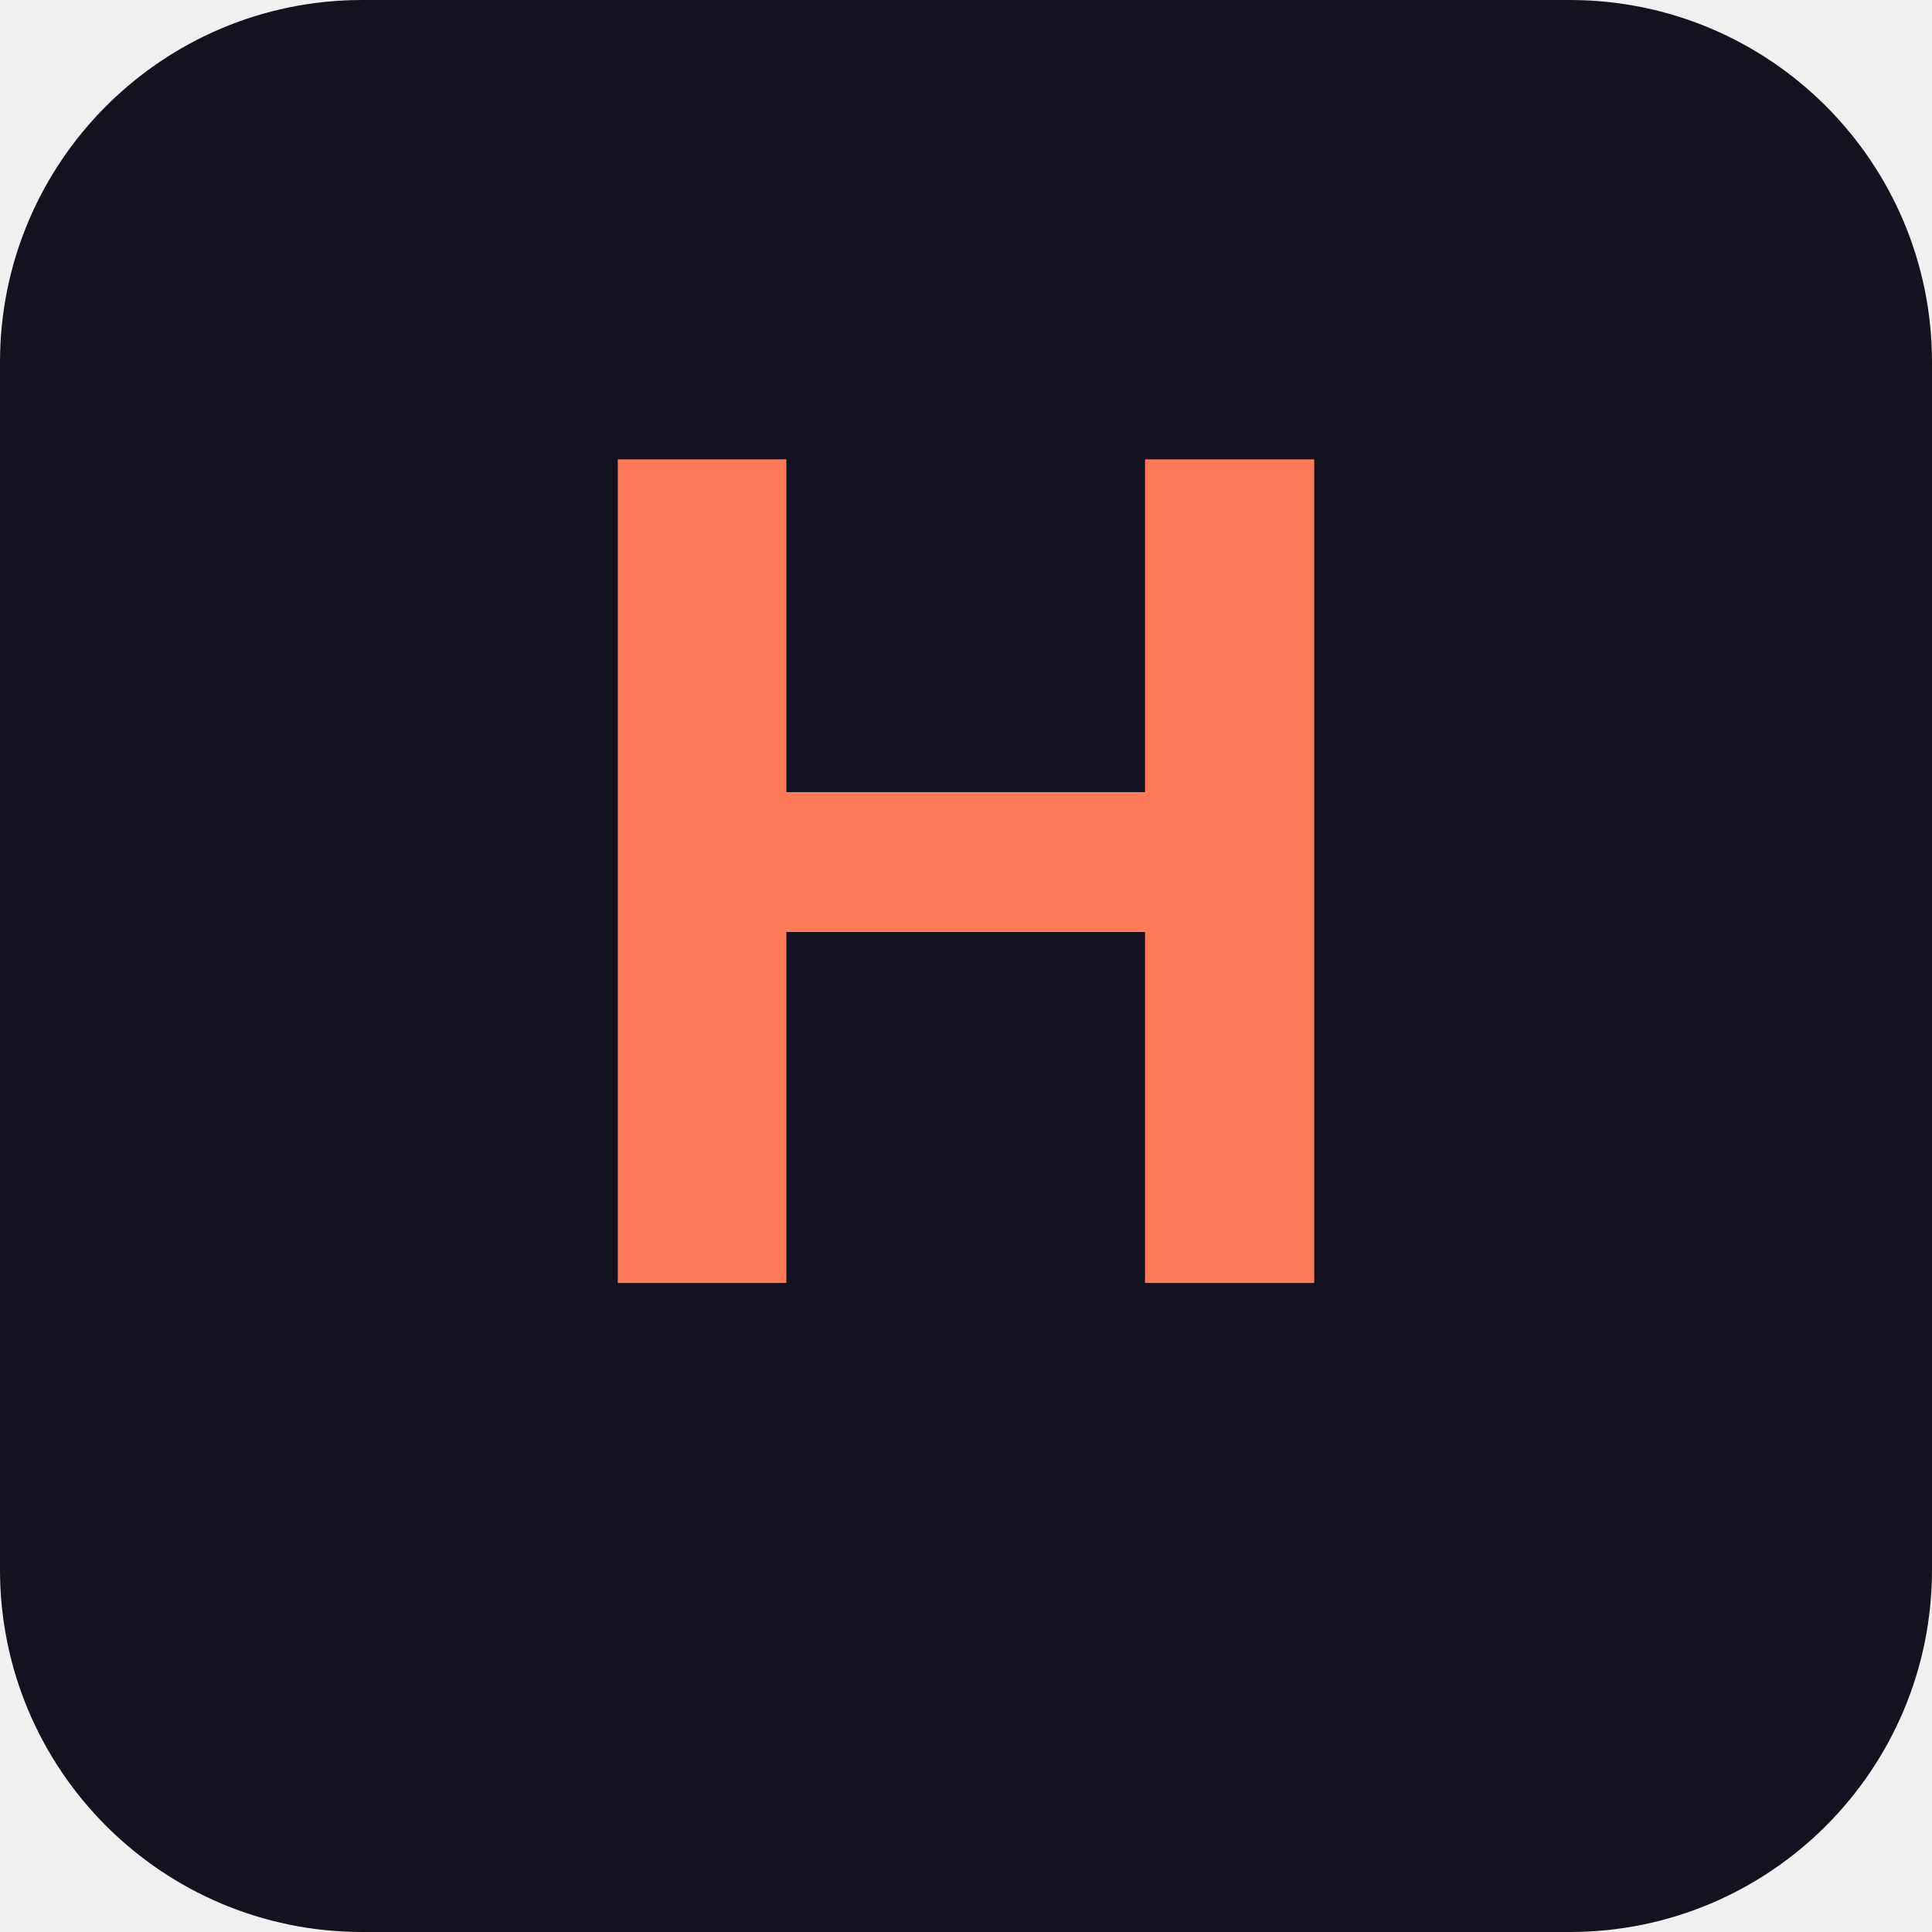
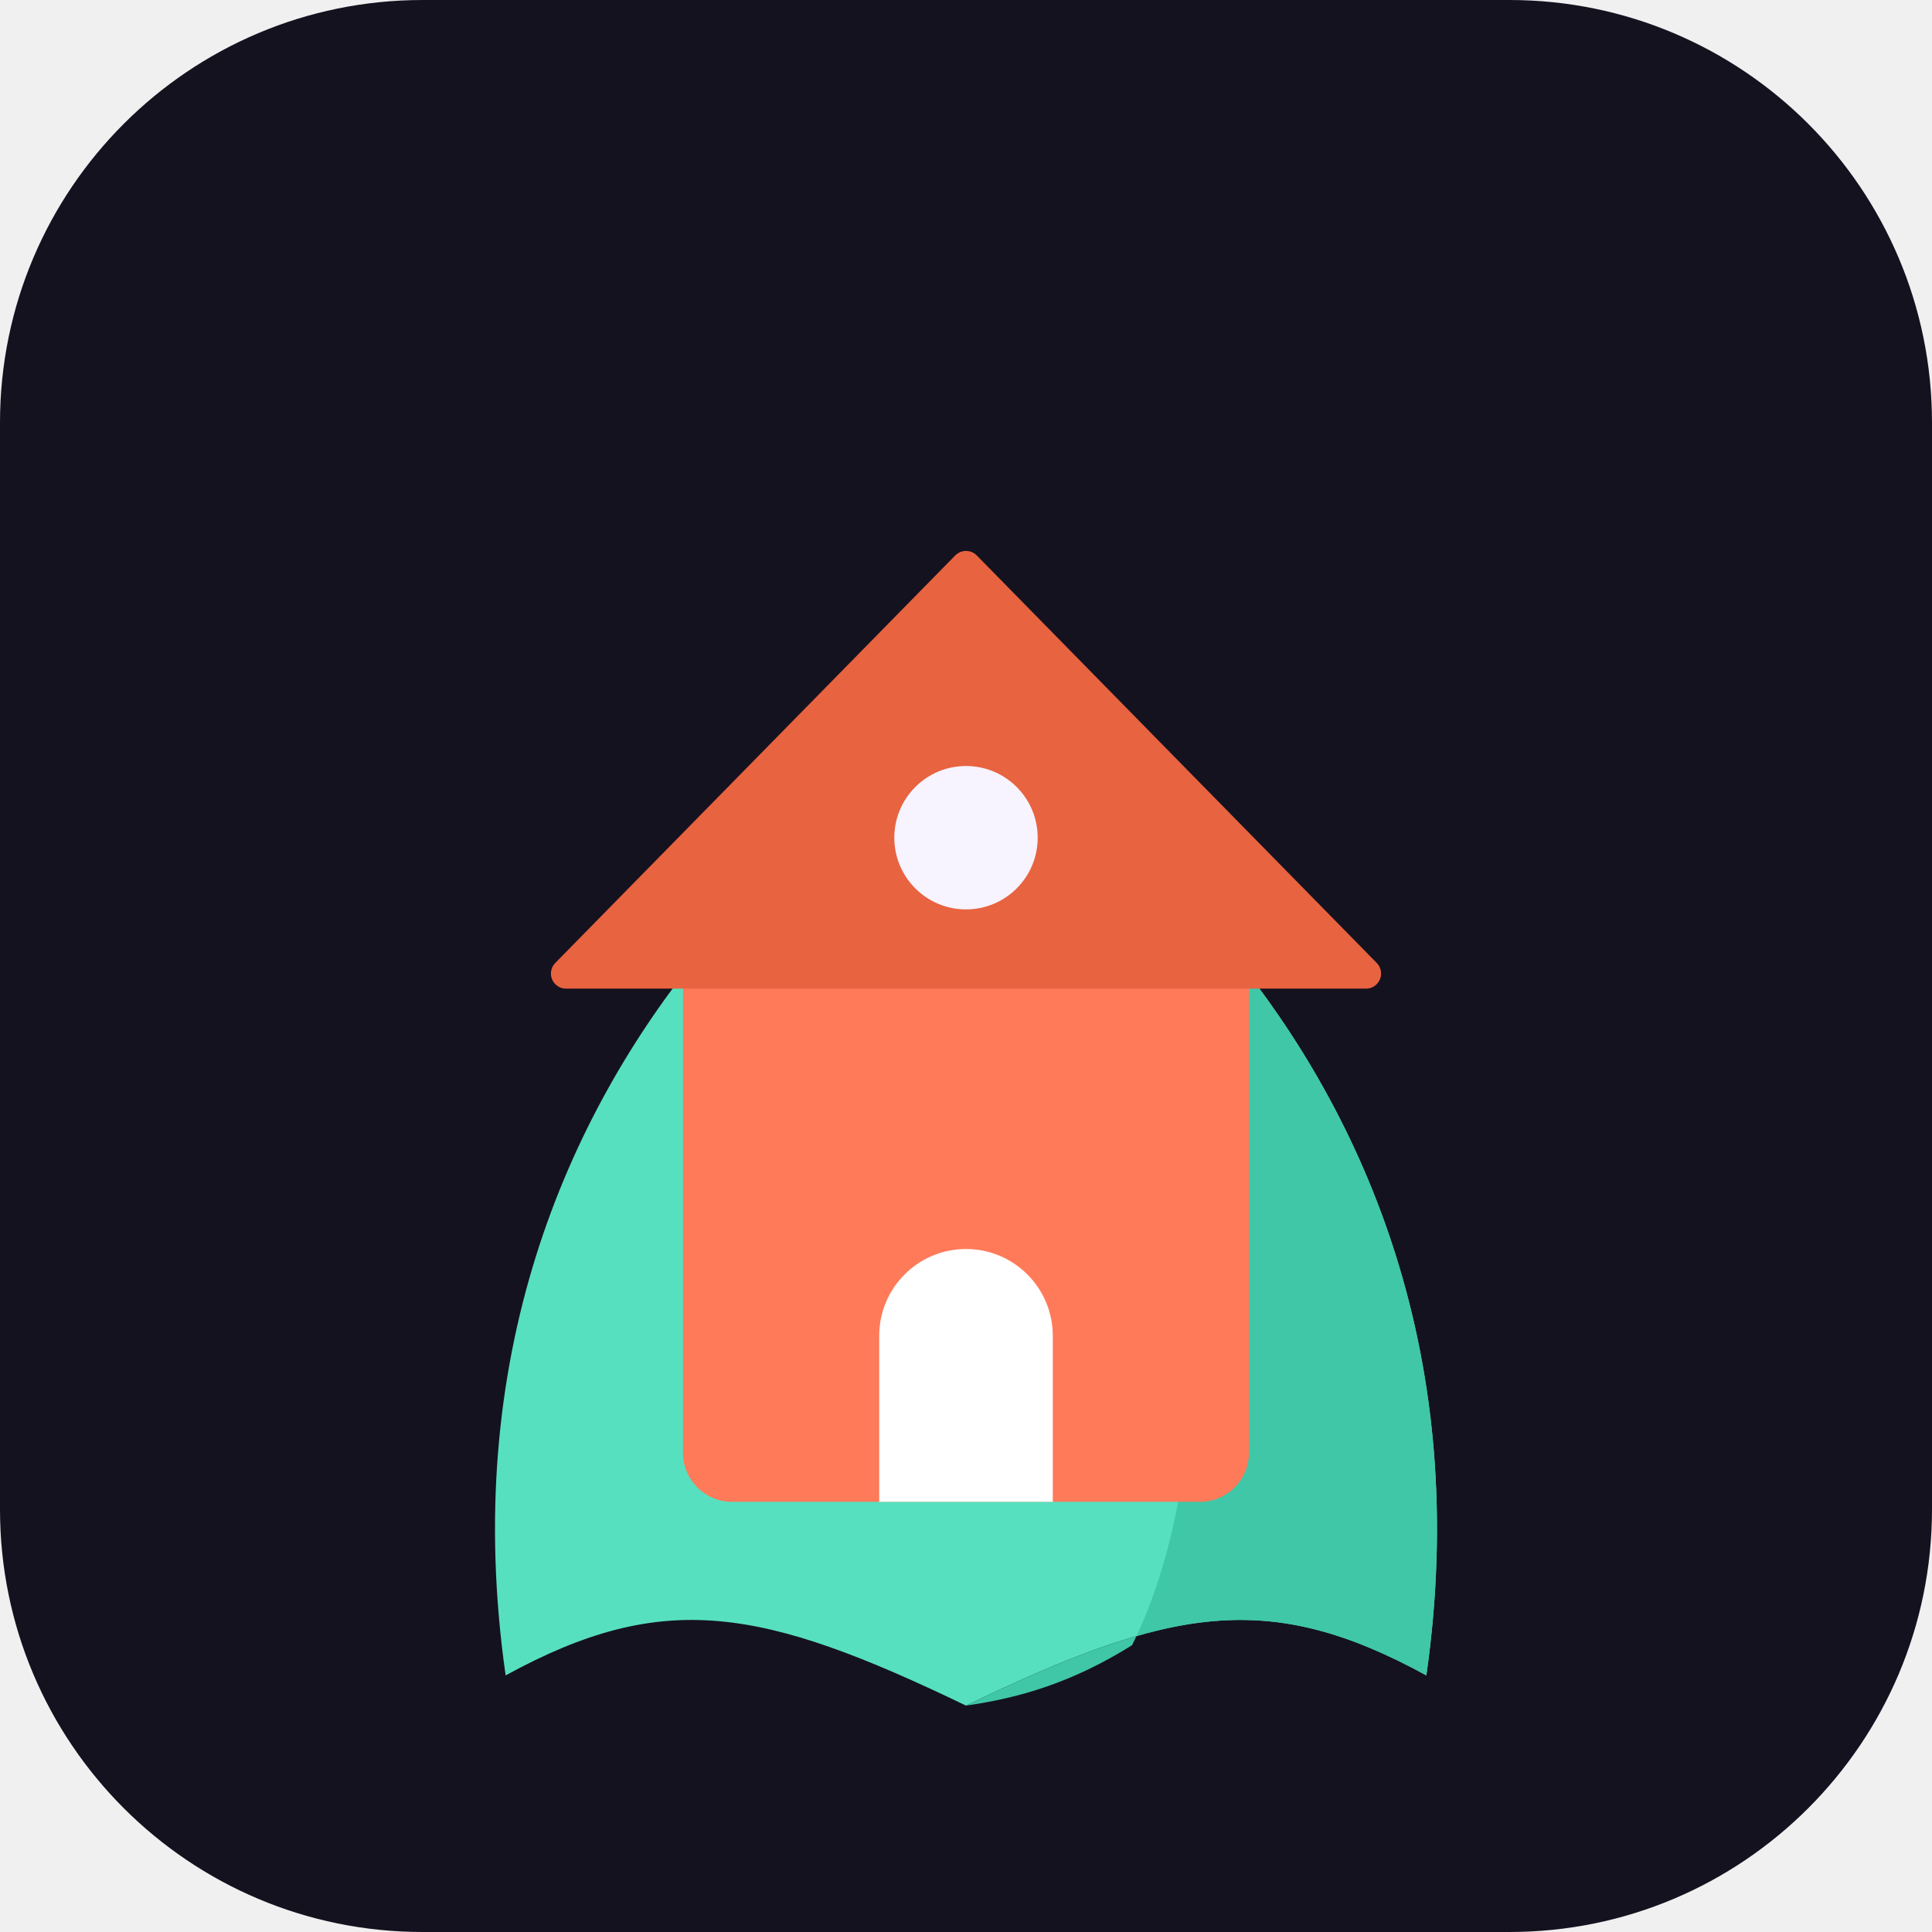
- <svg xmlns="http://www.w3.org/2000/svg" viewBox="0 0 512 512" width="512" height="512">
-   <rect width="512" height="512" rx="96" fill="#15121f" />
-   <text x="256" y="340" font-family="system-ui, -apple-system, sans-serif" font-size="300" font-weight="700" text-anchor="middle" fill="#ff7a59">H</text>
+ <svg xmlns="http://www.w3.org/2000/svg" viewBox="0 0 512 512" role="img" aria-label="Hiro app icon">
+   <rect x="0" y="0" width="512" height="512" rx="112" fill="#15121f" />
+   <path d="M186 252 C150 296 122 360 134 444 C176 421 202 426 256 452 C310 426 336 421 378 444 C390 360 362 296 326 252 Z" fill="#57e0c0" />
+   <path d="M256 452 C310 426 336 421 378 444 C390 360 362 296 326 252 L302 270 C320 320 322 392 300 436 C284 446 270 450 256 452 Z" fill="#3fc7a8" />
+   <rect x="181" y="248" width="150" height="150" rx="13" fill="#ff7a59" />
+   <path d="M256 150 L150 258 L362 258 Z" fill="#e8633f" stroke="#e8633f" stroke-width="8" stroke-linejoin="round" />
+   <circle cx="256" cy="222" r="19" fill="#f7f3ff" />
+   <path d="M233 398 L233 354 A23 23 0 0 1 279 354 L279 398 Z" fill="#fff" />
</svg>
